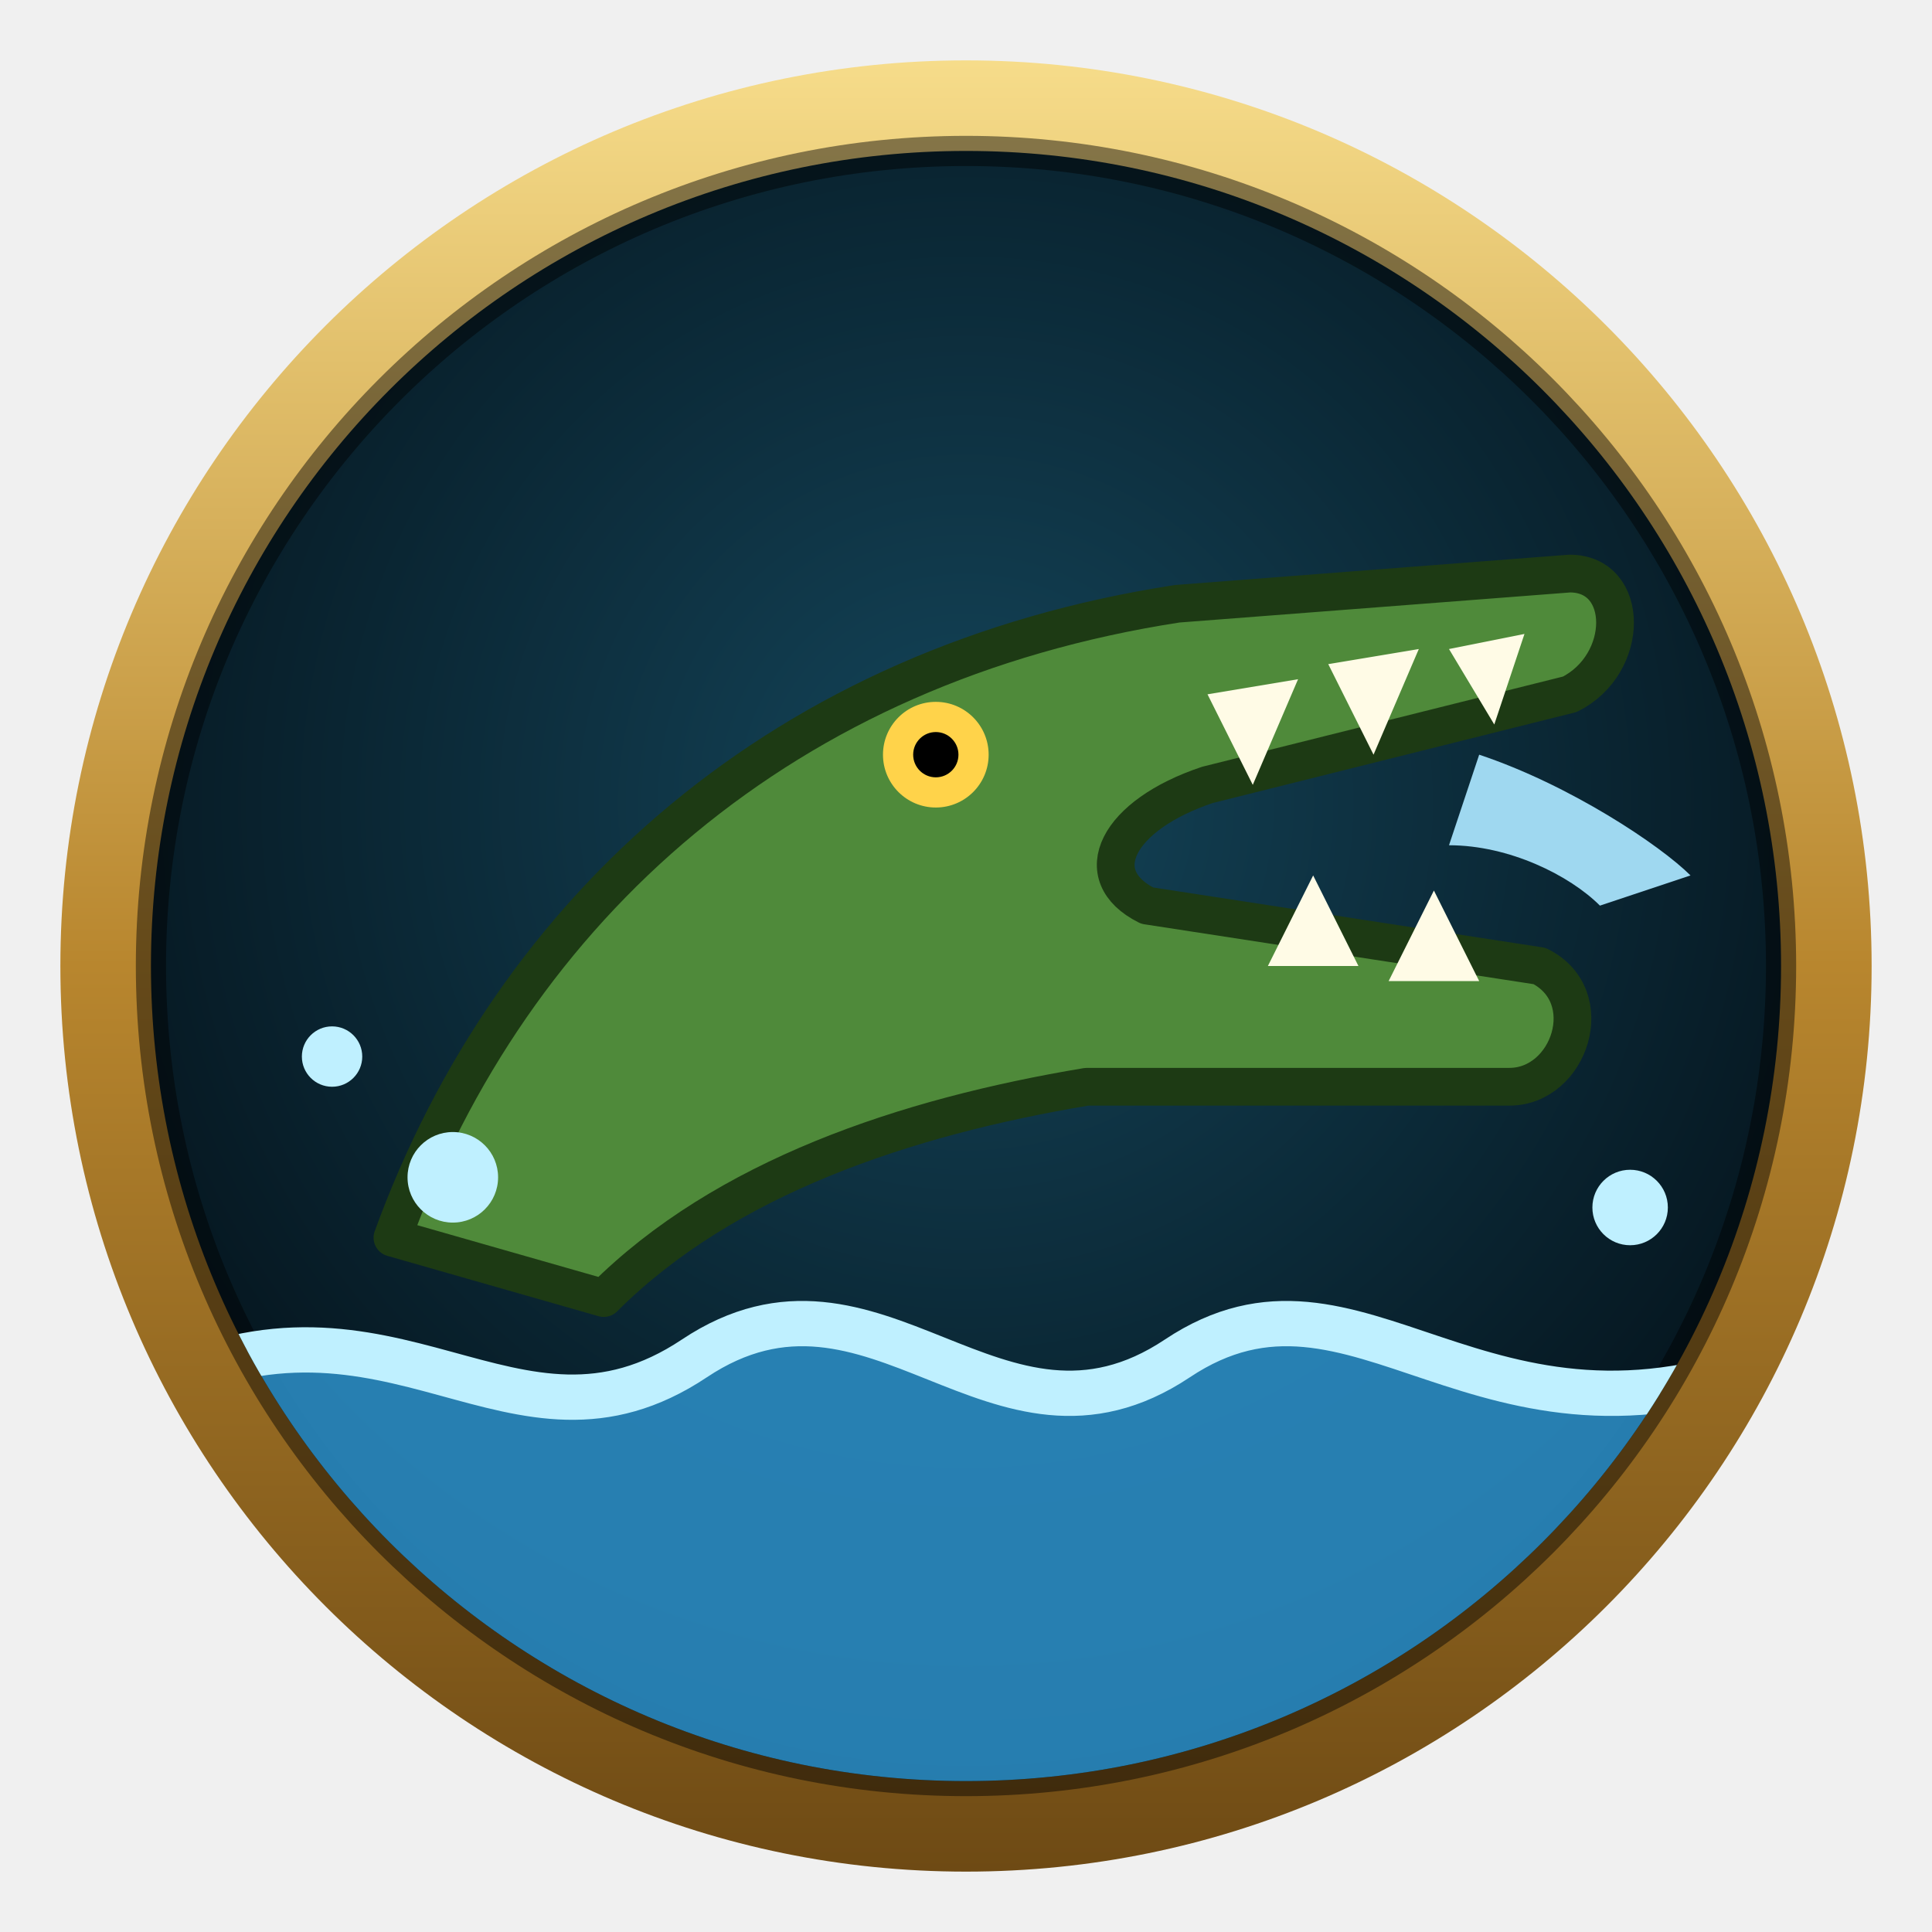
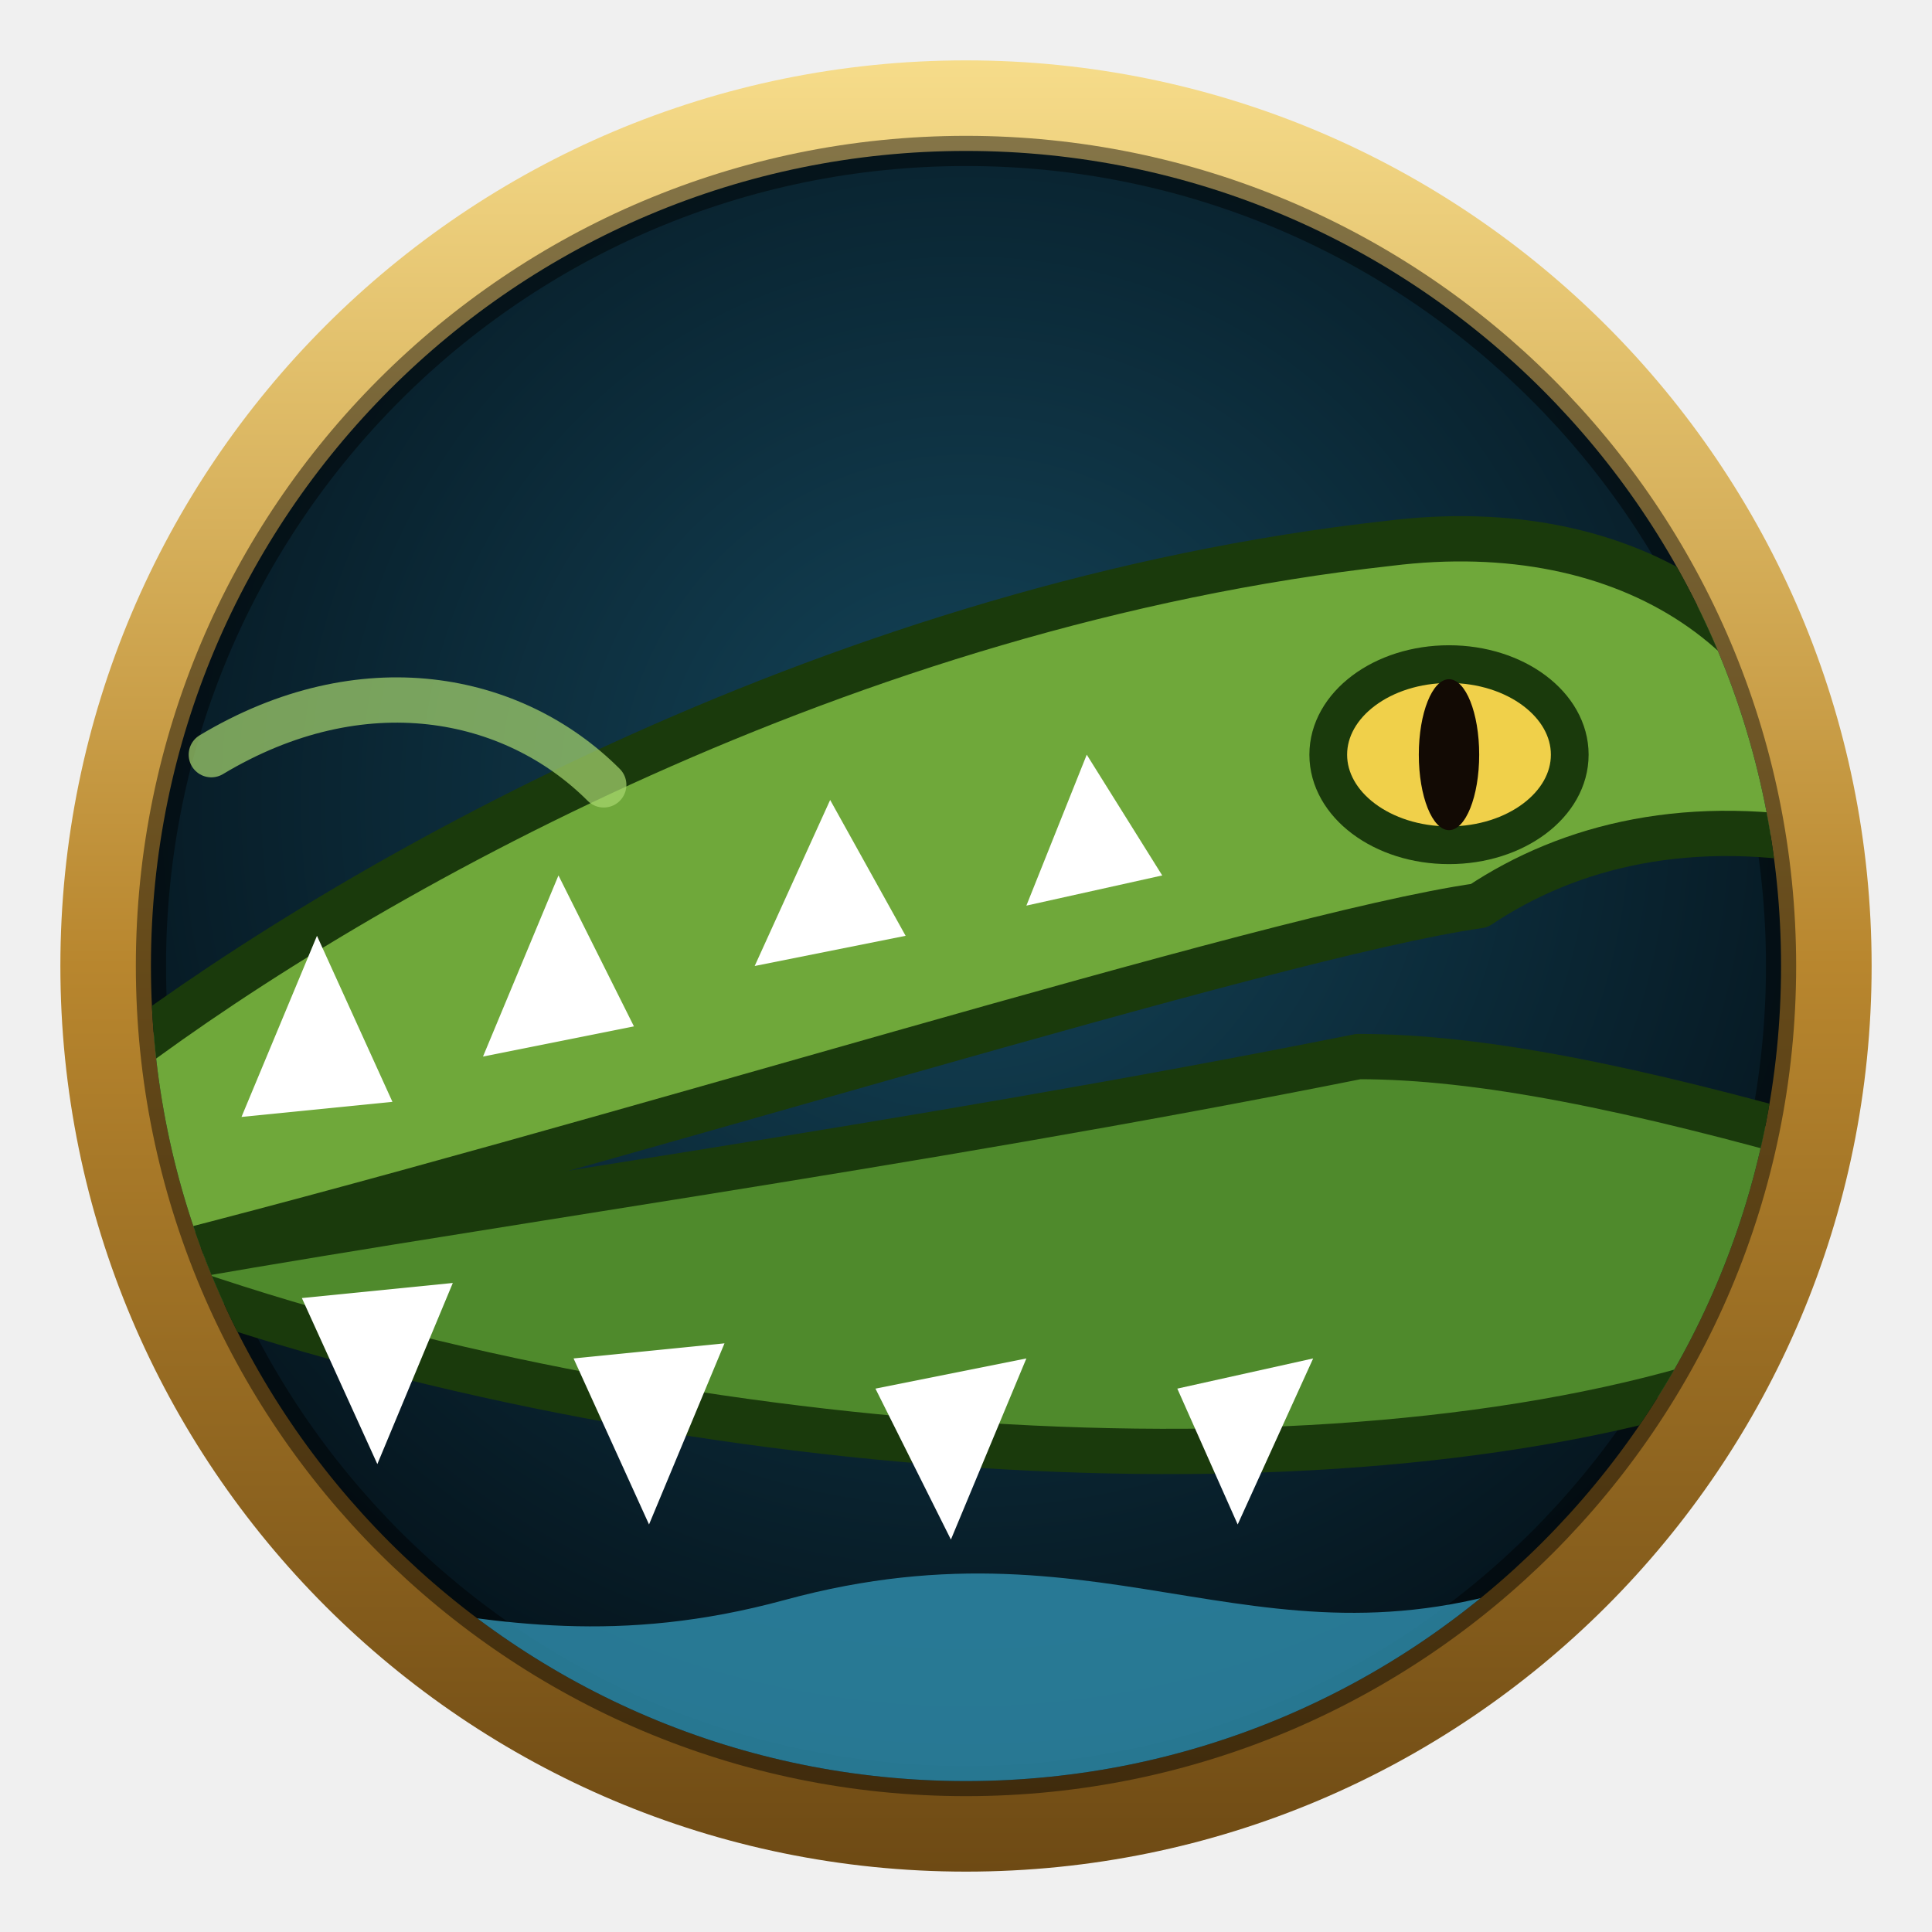
<svg xmlns="http://www.w3.org/2000/svg" width="128" height="128" viewBox="0 0 128 128">
  <defs>
    <radialGradient id="bg" cx="50%" cy="40%" r="62%">
      <stop offset="0" stop-color="#14455a" />
      <stop offset="1" stop-color="#04121a" />
    </radialGradient>
    <linearGradient id="rim" x1="0" y1="0" x2="0" y2="1">
      <stop offset="0" stop-color="#f6dc8a" />
      <stop offset="0.5" stop-color="#b8862e" />
      <stop offset="1" stop-color="#6e4a14" />
    </linearGradient>
-     <radialGradient id="glow" cx="50%" cy="50%" r="50%">
-       <stop offset="0" stop-color="#ffffff" stop-opacity="0.55" />
-       <stop offset="1" stop-color="#ffffff" stop-opacity="0" />
-     </radialGradient>
-     <clipPath id="inside">
+     <clipPath id="cut">
      <circle cx="64" cy="64" r="54" />
    </clipPath>
  </defs>
  <circle cx="64" cy="64" r="60" fill="url(#rim)" />
  <circle cx="64" cy="64" r="54" fill="url(#bg)" />
  <circle cx="64" cy="64" r="54" fill="none" stroke="#000" stroke-opacity="0.45" stroke-width="2" />
-   <path d="M26 82 C34 60 52 44 78 40 L104 38 C108 38 108 44 104 46 L80 52 C74 54 72 58 76 60 L102 64 C106 66 104 72 100 72 L72 72 C60 74 48 78 40 86 Z" fill="#4f8a3a" stroke="#1d3a14" stroke-width="2.5" stroke-linejoin="round" />
-   <g fill="#fffbe6">
-     <path d="M80 46 l3 6 l3 -7z" />
-     <path d="M88 44 l3 6 l3 -7z" />
-     <path d="M96 43 l3 5 l2 -6z" />
-     <path d="M84 64 l3 -6 l3 6z" />
-     <path d="M92 65 l3 -6 l3 6z" />
-   </g>
-   <circle cx="62" cy="50" r="3.5" fill="#ffd34a" />
-   <circle cx="62" cy="50" r="1.5" fill="#000" />
-   <path d="M98 50 C104 52 110 56 112 58 L106 60 C104 58 100 56 96 56 Z" fill="#9fd8f0" />
-   <path clip-path="url(#inside)" d="M4 92 C26 84 34 98 46 90 C58 82 66 98 78 90 C90 82 98 98 124 90 L124 124 L4 124 Z" fill="#2a8ac0" opacity="0.9" />
-   <path clip-path="url(#inside)" d="M10 92 C26 84 34 98 46 90 C58 82 66 98 78 90 C90 82 98 98 118 90" fill="none" stroke="#bff0ff" stroke-width="3" stroke-linecap="round" />
-   <g fill="#bff0ff">
-     <circle cx="30" cy="78" r="3" />
-     <circle cx="22" cy="70" r="2" />
-     <circle cx="108" cy="80" r="2.5" />
+   <g clip-path="url(#cut)">
+     <path d="M8 84 L8 70 C24 58 56 40 92 36 C108 34 120 42 122 56 C112 54 104 56 98 60 C84 62 40 76 8 84 Z" fill="#6fa83a" stroke="#1a3a0c" stroke-width="3" stroke-linejoin="round" />
+     <path d="M8 84 C40 96 84 100 112 92 C118 88 122 82 122 76 C108 72 98 70 90 70 C60 76 30 80 8 84 Z" fill="#4f8a2c" stroke="#1a3a0c" stroke-width="3" stroke-linejoin="round" />
+     <g fill="#fff">
+       <path d="M16 74 l5 -12 5 11z" />
+       <path d="M32 70 l5 -12 5 10z" />
+       <path d="M50 64 l5 -11 5 9z" />
+       <path d="M68 60 l4 -10 5 8z" />
+       <path d="M20 86 l5 11 5 -12z" />
+       <path d="M38 90 l5 11 5 -12z" />
+       <path d="M58 92 l5 10 5 -12z" />
+       <path d="M78 92 l4 9 5 -11z" />
+     </g>
+     <ellipse cx="96" cy="50" rx="8" ry="6" fill="#f0d04a" stroke="#1a3a0c" stroke-width="2.5" />
+     <ellipse cx="96" cy="50" rx="2" ry="5" fill="#120a04" />
+     <path d="M14 50 C24 44 34 46 40 52" fill="none" stroke="#a8d870" stroke-width="3" stroke-linecap="round" stroke-opacity="0.7" />
+     <path d="M0 108 C20 100 30 112 52 106 C74 100 84 112 104 104 C112 100 120 104 128 106 V128 H0 Z" fill="#2e8aa8" fill-opacity="0.85" />
  </g>
</svg>
